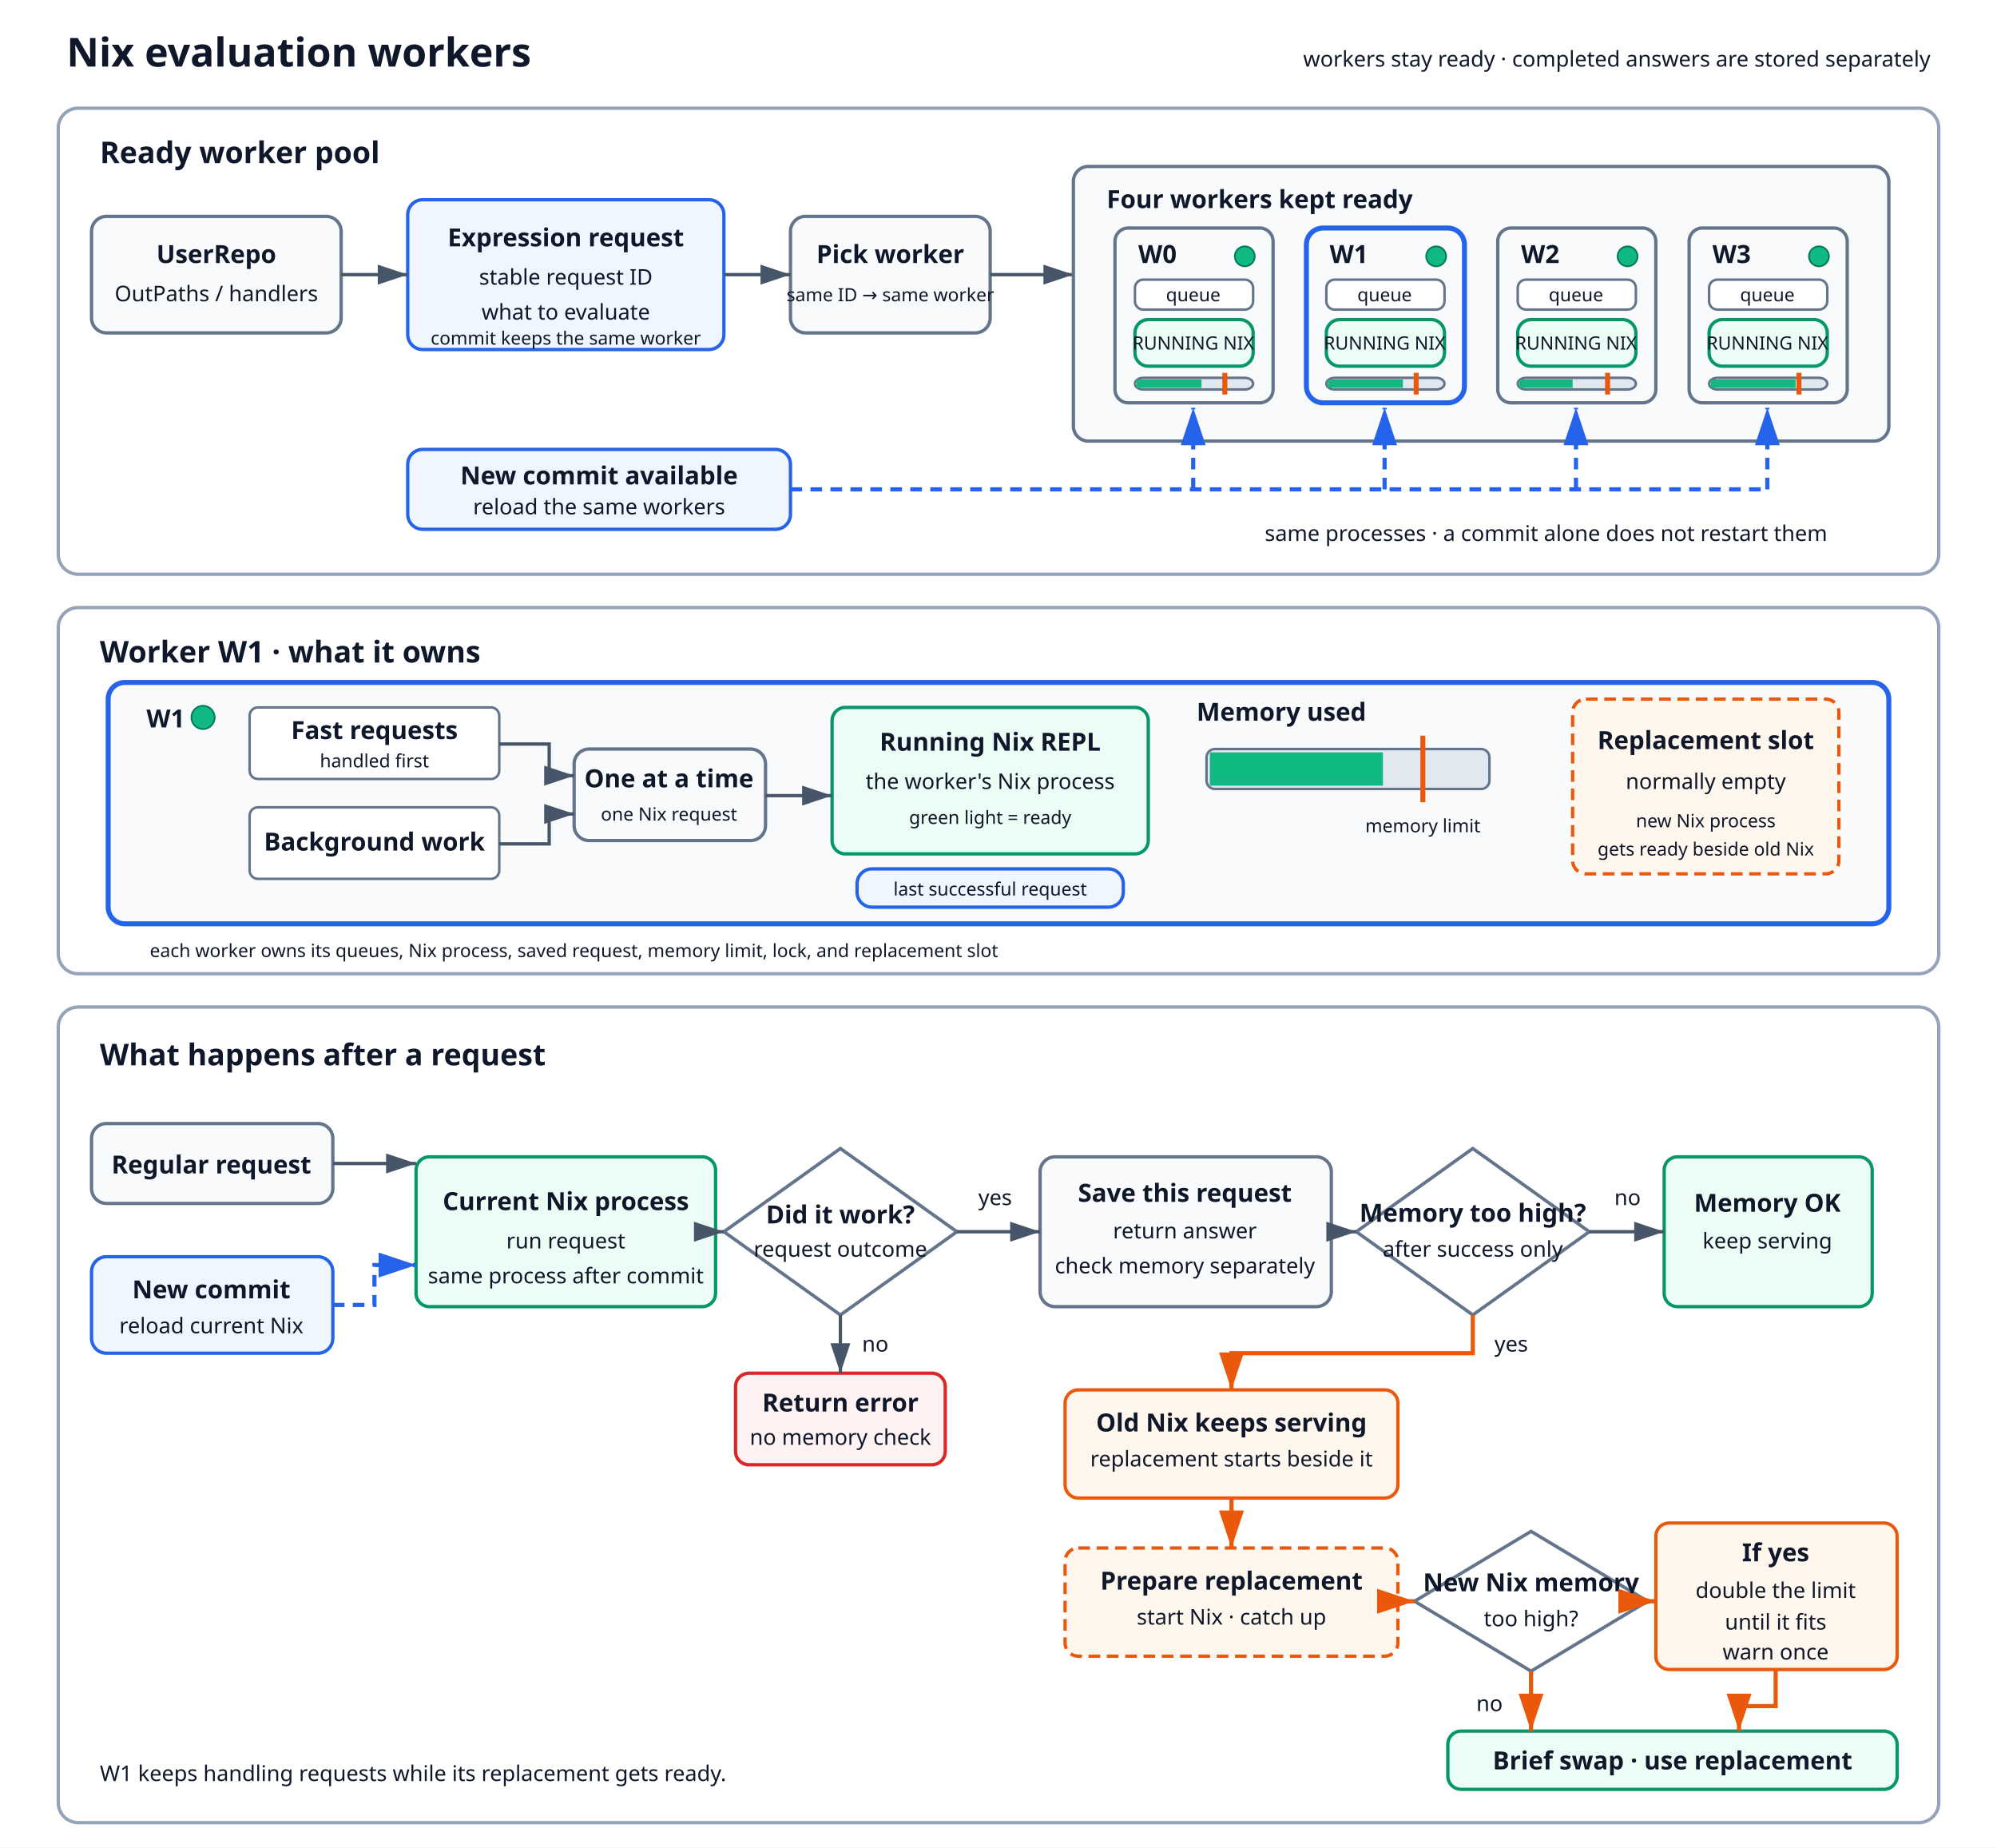
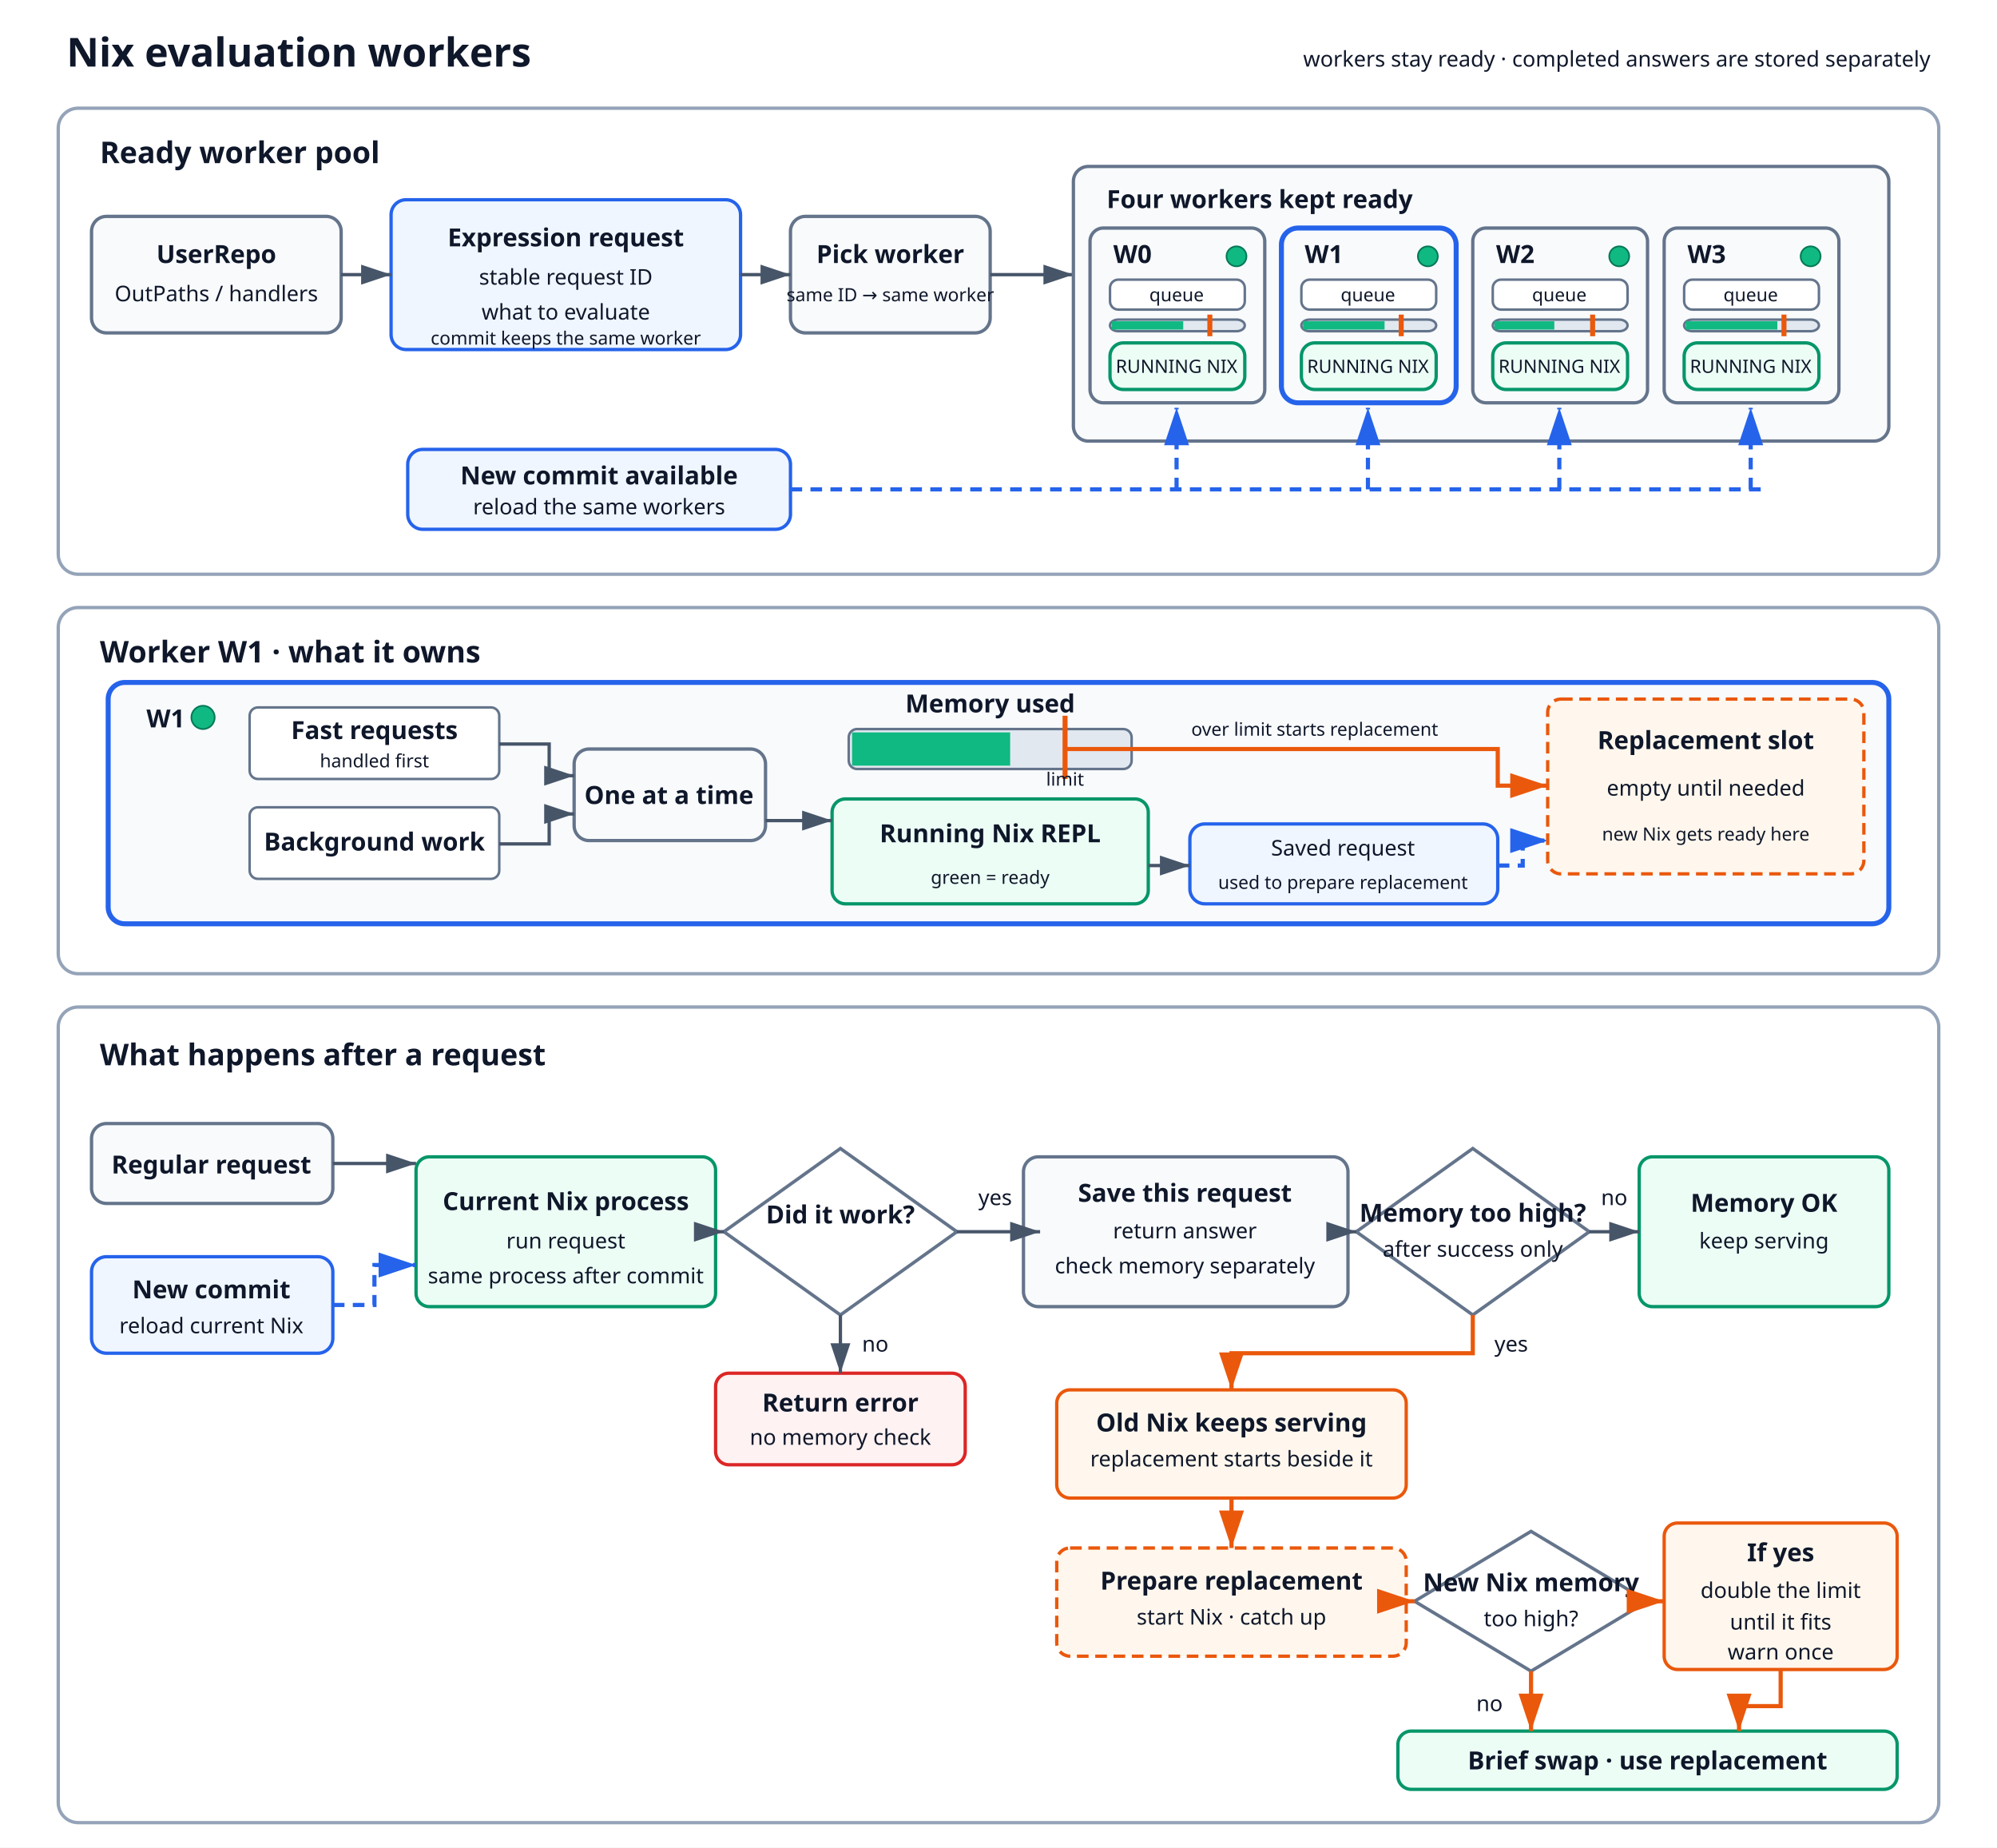
<svg xmlns="http://www.w3.org/2000/svg" width="1200" height="1110" viewBox="0 0 1200 1110" role="img" aria-labelledby="title desc">
  <defs>
    <marker id="arrow" markerWidth="10" markerHeight="10" refX="9" refY="3" orient="auto" markerUnits="strokeWidth">
      <path d="M0,0 L0,6 L9,3 z" fill="#475569" />
    </marker>
    <marker id="blue-arrow" markerWidth="10" markerHeight="10" refX="9" refY="3" orient="auto" markerUnits="strokeWidth">
      <path d="M0,0 L0,6 L9,3 z" fill="#2563eb" />
    </marker>
    <marker id="orange-arrow" markerWidth="10" markerHeight="10" refX="9" refY="3" orient="auto" markerUnits="strokeWidth">
      <path d="M0,0 L0,6 L9,3 z" fill="#ea580c" />
    </marker>
    <style>
      text { font-family: ui-sans-serif, system-ui, sans-serif; fill: #0f172a; }
      .title { font-size: 24px; font-weight: 700; }
      .section { font-size: 18px; font-weight: 700; }
      .label { font-size: 15px; font-weight: 650; }
      .small { font-size: 13px; }
      .tiny { font-size: 11px; }
      .panel { fill: #ffffff; stroke: #94a3b8; stroke-width: 2; rx: 12; }
      .box { fill: #f8fafc; stroke: #64748b; stroke-width: 2; rx: 9; }
      .api { fill: #eff6ff; stroke: #2563eb; stroke-width: 2; rx: 9; }
      .worker { fill: #f8fafc; stroke: #64748b; stroke-width: 2; rx: 8; }
      .worker-selected { fill: #f8fafc; stroke: #2563eb; stroke-width: 3; rx: 10; }
      .tray { fill: #ffffff; stroke: #64748b; stroke-width: 1.5; rx: 5; }
      .active { fill: #ecfdf5; stroke: #059669; stroke-width: 2; rx: 8; }
      .paused { fill: #fff7ed; stroke: #ea580c; stroke-width: 2; rx: 8; }
      .standby { fill: #fff7ed; stroke: #ea580c; stroke-width: 2; stroke-dasharray: 7 4; rx: 8; }
      .error { fill: #fef2f2; stroke: #dc2626; stroke-width: 2; rx: 8; }
      .decision { fill: #ffffff; stroke: #64748b; stroke-width: 2; }
      .gauge { fill: #e2e8f0; stroke: #64748b; stroke-width: 1.5; rx: 5; }
      .gauge-fill { fill: #10b981; }
      .line { fill: none; stroke: #475569; stroke-width: 2; marker-end: url(#arrow); }
      .blue-line { fill: none; stroke: #2563eb; stroke-width: 2.5; stroke-dasharray: 7 5; marker-end: url(#blue-arrow); }
      .blue-bus { fill: none; stroke: #2563eb; stroke-width: 2.5; stroke-dasharray: 7 5; }
      .orange-line { fill: none; stroke: #ea580c; stroke-width: 2.5; marker-end: url(#orange-arrow); }
      .limit { stroke: #ea580c; stroke-width: 3; }
      .led { fill: #10b981; stroke: #047857; stroke-width: 1; }
    </style>
  </defs>
  <rect width="1200" height="1110" fill="#ffffff" />
  <text x="40" y="40" class="title">Nix evaluation workers</text>
  <text x="1160" y="40" text-anchor="end" class="small">workers stay ready · completed answers are stored separately</text>
  <rect x="35" y="65" width="1130" height="280" class="panel" />
  <text x="60" y="98" class="section">Ready worker pool</text>
  <rect x="55" y="130" width="150" height="70" class="box" />
  <text x="130" y="158" text-anchor="middle" class="label">UserRepo</text>
  <text x="130" y="181" text-anchor="middle" class="small">OutPaths / handlers</text>
-   <rect x="245" y="120" width="190" height="90" class="api" />
+   <rect x="235" y="120" width="210" height="90" class="api" />
  <text x="340" y="148" text-anchor="middle" class="label">Expression request</text>
  <text x="340" y="171" text-anchor="middle" class="small">stable request ID</text>
  <text x="340" y="192" text-anchor="middle" class="small">what to evaluate</text>
  <text x="340" y="207" text-anchor="middle" class="tiny">commit keeps the same worker</text>
  <rect x="475" y="130" width="120" height="70" class="box" />
  <text x="535" y="158" text-anchor="middle" class="label">Pick worker</text>
  <text x="535" y="181" text-anchor="middle" class="tiny">same ID → same worker</text>
-   <path d="M205 165 H245" class="line" />
-   <path d="M435 165 H475" class="line" />
+   <path d="M205 165 H235" class="line" />
+   <path d="M445 165 H475" class="line" />
  <path d="M595 165 H645" class="line" />
  <rect x="645" y="100" width="490" height="165" class="box" />
  <text x="665" y="125" class="label">Four workers kept ready</text>
-   <g transform="translate(670 137)">
-     <rect width="95" height="105" class="worker" />
+   <g transform="translate(655 137)">
+     <rect width="105" height="105" class="worker" />
    <text x="14" y="21" class="label">W0</text>
-     <circle cx="78" cy="17" r="6" class="led" />
-     <rect x="12" y="31" width="71" height="18" class="tray" />
-     <text x="47" y="44" text-anchor="middle" class="tiny">queue</text>
-     <rect x="12" y="55" width="71" height="28" class="active" />
-     <text x="47" y="73" text-anchor="middle" class="tiny">RUNNING NIX</text>
-     <rect x="12" y="90" width="71" height="7" class="gauge" />
-     <rect x="13" y="91" width="39" height="5" class="gauge-fill" />
-     <line x1="66" y1="87" x2="66" y2="100" class="limit" />
-   </g>
-   <g transform="translate(785 137)">
-     <rect width="95" height="105" class="worker-selected" />
+     <circle cx="88" cy="17" r="6" class="led" />
+     <rect x="12" y="31" width="81" height="18" class="tray" />
+     <text x="52" y="44" text-anchor="middle" class="tiny">queue</text>
+     <rect x="12" y="55" width="81" height="7" class="gauge" />
+     <rect x="13" y="56" width="43" height="5" class="gauge-fill" />
+     <line x1="72" y1="52" x2="72" y2="65" class="limit" />
+     <rect x="12" y="69" width="81" height="28" class="active" />
+     <text x="52" y="87" text-anchor="middle" class="tiny">RUNNING NIX</text>
+   </g>
+   <g transform="translate(770 137)">
+     <rect width="105" height="105" class="worker-selected" />
    <text x="14" y="21" class="label">W1</text>
-     <circle cx="78" cy="17" r="6" class="led" />
-     <rect x="12" y="31" width="71" height="18" class="tray" />
-     <text x="47" y="44" text-anchor="middle" class="tiny">queue</text>
-     <rect x="12" y="55" width="71" height="28" class="active" />
-     <text x="47" y="73" text-anchor="middle" class="tiny">RUNNING NIX</text>
-     <rect x="12" y="90" width="71" height="7" class="gauge" />
-     <rect x="13" y="91" width="45" height="5" class="gauge-fill" />
-     <line x1="66" y1="87" x2="66" y2="100" class="limit" />
-   </g>
-   <g transform="translate(900 137)">
-     <rect width="95" height="105" class="worker" />
+     <circle cx="88" cy="17" r="6" class="led" />
+     <rect x="12" y="31" width="81" height="18" class="tray" />
+     <text x="52" y="44" text-anchor="middle" class="tiny">queue</text>
+     <rect x="12" y="55" width="81" height="7" class="gauge" />
+     <rect x="13" y="56" width="49" height="5" class="gauge-fill" />
+     <line x1="72" y1="52" x2="72" y2="65" class="limit" />
+     <rect x="12" y="69" width="81" height="28" class="active" />
+     <text x="52" y="87" text-anchor="middle" class="tiny">RUNNING NIX</text>
+   </g>
+   <g transform="translate(885 137)">
+     <rect width="105" height="105" class="worker" />
    <text x="14" y="21" class="label">W2</text>
-     <circle cx="78" cy="17" r="6" class="led" />
-     <rect x="12" y="31" width="71" height="18" class="tray" />
-     <text x="47" y="44" text-anchor="middle" class="tiny">queue</text>
-     <rect x="12" y="55" width="71" height="28" class="active" />
-     <text x="47" y="73" text-anchor="middle" class="tiny">RUNNING NIX</text>
-     <rect x="12" y="90" width="71" height="7" class="gauge" />
-     <rect x="13" y="91" width="32" height="5" class="gauge-fill" />
-     <line x1="66" y1="87" x2="66" y2="100" class="limit" />
-   </g>
-   <g transform="translate(1015 137)">
-     <rect width="95" height="105" class="worker" />
+     <circle cx="88" cy="17" r="6" class="led" />
+     <rect x="12" y="31" width="81" height="18" class="tray" />
+     <text x="52" y="44" text-anchor="middle" class="tiny">queue</text>
+     <rect x="12" y="55" width="81" height="7" class="gauge" />
+     <rect x="13" y="56" width="36" height="5" class="gauge-fill" />
+     <line x1="72" y1="52" x2="72" y2="65" class="limit" />
+     <rect x="12" y="69" width="81" height="28" class="active" />
+     <text x="52" y="87" text-anchor="middle" class="tiny">RUNNING NIX</text>
+   </g>
+   <g transform="translate(1000 137)">
+     <rect width="105" height="105" class="worker" />
    <text x="14" y="21" class="label">W3</text>
-     <circle cx="78" cy="17" r="6" class="led" />
-     <rect x="12" y="31" width="71" height="18" class="tray" />
-     <text x="47" y="44" text-anchor="middle" class="tiny">queue</text>
-     <rect x="12" y="55" width="71" height="28" class="active" />
-     <text x="47" y="73" text-anchor="middle" class="tiny">RUNNING NIX</text>
-     <rect x="12" y="90" width="71" height="7" class="gauge" />
-     <rect x="13" y="91" width="51" height="5" class="gauge-fill" />
-     <line x1="66" y1="87" x2="66" y2="100" class="limit" />
+     <circle cx="88" cy="17" r="6" class="led" />
+     <rect x="12" y="31" width="81" height="18" class="tray" />
+     <text x="52" y="44" text-anchor="middle" class="tiny">queue</text>
+     <rect x="12" y="55" width="81" height="7" class="gauge" />
+     <rect x="13" y="56" width="55" height="5" class="gauge-fill" />
+     <line x1="72" y1="52" x2="72" y2="65" class="limit" />
+     <rect x="12" y="69" width="81" height="28" class="active" />
+     <text x="52" y="87" text-anchor="middle" class="tiny">RUNNING NIX</text>
  </g>
  <rect x="245" y="270" width="230" height="48" class="api" />
  <text x="360" y="291" text-anchor="middle" class="label">New commit available</text>
  <text x="360" y="309" text-anchor="middle" class="small">reload the same workers</text>
  <path d="M475 294 H1062" class="blue-bus" />
-   <path d="M717 294 V245" class="blue-line" />
-   <path d="M832 294 V245" class="blue-line" />
-   <path d="M947 294 V245" class="blue-line" />
-   <path d="M1062 294 V245" class="blue-line" />
-   <text x="760" y="325" class="small">same processes · a commit alone does not restart them</text>
+   <path d="M707 294 V245" class="blue-line" />
+   <path d="M822 294 V245" class="blue-line" />
+   <path d="M937 294 V245" class="blue-line" />
+   <path d="M1052 294 V245" class="blue-line" />
  <rect x="35" y="365" width="1130" height="220" class="panel" />
  <text x="60" y="398" class="section">Worker W1 · what it owns</text>
  <rect x="65" y="410" width="1070" height="145" class="worker-selected" />
  <text x="88" y="437" class="label">W1</text>
  <circle cx="122" cy="431" r="7" class="led" />
  <rect x="150" y="425" width="150" height="43" class="tray" />
  <text x="225" y="444" text-anchor="middle" class="label">Fast requests</text>
  <text x="225" y="461" text-anchor="middle" class="tiny">handled first</text>
  <rect x="150" y="485" width="150" height="43" class="tray" />
  <text x="225" y="511" text-anchor="middle" class="label">Background work</text>
  <rect x="345" y="450" width="115" height="55" class="box" />
-   <text x="402" y="473" text-anchor="middle" class="label">One at a time</text>
-   <text x="402" y="493" text-anchor="middle" class="tiny">one Nix request</text>
+   <text x="402" y="483" text-anchor="middle" class="label">One at a time</text>
  <path d="M300 447 H330 V466 H345" class="line" />
  <path d="M300 507 H330 V489 H345" class="line" />
-   <rect x="500" y="425" width="190" height="88" class="active" />
-   <text x="595" y="451" text-anchor="middle" class="label">Running Nix REPL</text>
-   <text x="595" y="474" text-anchor="middle" class="small">the worker's Nix process</text>
-   <text x="595" y="495" text-anchor="middle" class="tiny">green light = ready</text>
-   <path d="M460 478 H500" class="line" />
-   <rect x="515" y="522" width="160" height="23" class="api" />
-   <text x="595" y="538" text-anchor="middle" class="tiny">last successful request</text>
-   <text x="770" y="433" text-anchor="middle" class="label">Memory used</text>
-   <rect x="725" y="450" width="170" height="24" class="gauge" />
-   <rect x="727" y="452" width="104" height="20" class="gauge-fill" />
-   <line x1="855" y1="442" x2="855" y2="482" class="limit" />
-   <text x="855" y="500" text-anchor="middle" class="tiny">memory limit</text>
-   <rect x="945" y="420" width="160" height="105" class="standby" />
+   <text x="595" y="428" text-anchor="middle" class="label">Memory used</text>
+   <rect x="510" y="438" width="170" height="24" class="gauge" />
+   <rect x="512" y="440" width="95" height="20" class="gauge-fill" />
+   <line x1="640" y1="430" x2="640" y2="468" class="limit" />
+   <text x="640" y="472" text-anchor="middle" class="tiny">limit</text>
+   <path d="M640 450 H900 V472 H930" class="orange-line" />
+   <text x="790" y="442" text-anchor="middle" class="tiny">over limit starts replacement</text>
+   <rect x="500" y="480" width="190" height="63" class="active" />
+   <text x="595" y="506" text-anchor="middle" class="label">Running Nix REPL</text>
+   <text x="595" y="531" text-anchor="middle" class="tiny">green = ready</text>
+   <path d="M460 493 H500" class="line" />
+   <rect x="715" y="495" width="185" height="48" class="api" />
+   <text x="807" y="514" text-anchor="middle" class="small">Saved request</text>
+   <text x="807" y="534" text-anchor="middle" class="tiny">used to prepare replacement</text>
+   <path d="M690 520 H715" class="line" />
+   <path d="M900 520 H915 V505 H930" class="blue-line" />
+   <rect x="930" y="420" width="190" height="105" class="standby" />
  <text x="1025" y="450" text-anchor="middle" class="label">Replacement slot</text>
-   <text x="1025" y="474" text-anchor="middle" class="small">normally empty</text>
-   <text x="1025" y="497" text-anchor="middle" class="tiny">new Nix process</text>
-   <text x="1025" y="514" text-anchor="middle" class="tiny">gets ready beside old Nix</text>
-   <text x="90" y="575" class="tiny">each worker owns its queues, Nix process, saved request, memory limit, lock, and replacement slot</text>
+   <text x="1025" y="478" text-anchor="middle" class="small">empty until needed</text>
+   <text x="1025" y="505" text-anchor="middle" class="tiny">new Nix gets ready here</text>
  <rect x="35" y="605" width="1130" height="490" class="panel" />
  <text x="60" y="640" class="section">What happens after a request</text>
  <rect x="55" y="675" width="145" height="48" class="box" />
  <text x="127" y="705" text-anchor="middle" class="label">Regular request</text>
  <rect x="55" y="755" width="145" height="58" class="api" />
  <text x="127" y="780" text-anchor="middle" class="label">New commit</text>
  <text x="127" y="801" text-anchor="middle" class="small">reload current Nix</text>
  <rect x="250" y="695" width="180" height="90" class="active" />
  <text x="340" y="727" text-anchor="middle" class="label">Current Nix process</text>
  <text x="340" y="750" text-anchor="middle" class="small">run request</text>
  <text x="340" y="771" text-anchor="middle" class="small">same process after commit</text>
  <polygon points="505,690 575,740 505,790 435,740" class="decision" />
  <text x="505" y="735" text-anchor="middle" class="label">Did it work?</text>
-   <text x="505" y="755" text-anchor="middle" class="small">request outcome</text>
-   <rect x="625" y="695" width="175" height="90" class="box" />
+   <rect x="615" y="695" width="195" height="90" class="box" />
  <text x="712" y="722" text-anchor="middle" class="label">Save this request</text>
  <text x="712" y="744" text-anchor="middle" class="small">return answer</text>
  <text x="712" y="765" text-anchor="middle" class="small">check memory separately</text>
  <polygon points="885,690 955,740 885,790 815,740" class="decision" />
  <text x="885" y="734" text-anchor="middle" class="label">Memory too high?</text>
  <text x="885" y="755" text-anchor="middle" class="small">after success only</text>
-   <rect x="1000" y="695" width="125" height="90" class="active" />
-   <text x="1062" y="728" text-anchor="middle" class="label">Memory OK</text>
-   <text x="1062" y="750" text-anchor="middle" class="small">keep serving</text>
-   <rect x="442" y="825" width="126" height="55" class="error" />
+   <rect x="985" y="695" width="150" height="90" class="active" />
+   <text x="1060" y="728" text-anchor="middle" class="label">Memory OK</text>
+   <text x="1060" y="750" text-anchor="middle" class="small">keep serving</text>
+   <rect x="430" y="825" width="150" height="55" class="error" />
  <text x="505" y="848" text-anchor="middle" class="label">Return error</text>
  <text x="505" y="868" text-anchor="middle" class="small">no memory check</text>
  <path d="M200 699 H250" class="line" />
  <path d="M200 784 H225 V760 H250" class="blue-line" />
  <path d="M430 740 H435" class="line" />
  <path d="M575 740 H625" class="line" />
  <text x="598" y="724" text-anchor="middle" class="small">yes</text>
  <path d="M505 790 V825" class="line" />
  <text x="518" y="812" class="small">no</text>
-   <path d="M800 740 H815" class="line" />
-   <path d="M955 740 H1000" class="line" />
-   <text x="978" y="724" text-anchor="middle" class="small">no</text>
-   <rect x="640" y="835" width="200" height="65" class="paused" />
+   <path d="M810 740 H815" class="line" />
+   <path d="M955 740 H985" class="line" />
+   <text x="970" y="724" text-anchor="middle" class="small">no</text>
+   <rect x="635" y="835" width="210" height="65" class="paused" />
  <text x="740" y="860" text-anchor="middle" class="label">Old Nix keeps serving</text>
  <text x="740" y="881" text-anchor="middle" class="small">replacement starts beside it</text>
  <path d="M885 790 V813 H740 V835" class="orange-line" />
  <text x="898" y="812" class="small">yes</text>
-   <rect x="640" y="930" width="200" height="65" class="standby" />
+   <rect x="635" y="930" width="210" height="65" class="standby" />
  <text x="740" y="955" text-anchor="middle" class="label">Prepare replacement</text>
  <text x="740" y="976" text-anchor="middle" class="small">start Nix · catch up</text>
  <path d="M740 900 V930" class="orange-line" />
  <polygon points="920,920 990,962 920,1004 850,962" class="decision" />
  <text x="920" y="956" text-anchor="middle" class="label">New Nix memory</text>
  <text x="920" y="977" text-anchor="middle" class="small">too high?</text>
-   <path d="M840 962 H850" class="orange-line" />
-   <rect x="995" y="915" width="145" height="88" class="paused" />
-   <text x="1067" y="938" text-anchor="middle" class="label">If yes</text>
-   <text x="1067" y="960" text-anchor="middle" class="small">double the limit</text>
-   <text x="1067" y="979" text-anchor="middle" class="small">until it fits</text>
-   <text x="1067" y="997" text-anchor="middle" class="small">warn once</text>
-   <path d="M990 962 H995" class="orange-line" />
-   <rect x="870" y="1040" width="270" height="35" class="active" />
-   <text x="1005" y="1063" text-anchor="middle" class="label">Brief swap · use replacement</text>
+   <path d="M845 962 H850" class="orange-line" />
+   <rect x="1000" y="915" width="140" height="88" class="paused" />
+   <text x="1070" y="938" text-anchor="middle" class="label">If yes</text>
+   <text x="1070" y="960" text-anchor="middle" class="small">double the limit</text>
+   <text x="1070" y="979" text-anchor="middle" class="small">until it fits</text>
+   <text x="1070" y="997" text-anchor="middle" class="small">warn once</text>
+   <path d="M990 962 H1000" class="orange-line" />
+   <rect x="840" y="1040" width="300" height="35" class="active" />
+   <text x="990" y="1063" text-anchor="middle" class="label">Brief swap · use replacement</text>
  <path d="M920 1004 V1040" class="orange-line" />
  <text x="903" y="1028" text-anchor="end" class="small">no</text>
-   <path d="M1067 1003 V1025 H1045 V1040" class="orange-line" />
-   <text x="60" y="1070" class="small">W1 keeps handling requests while its replacement gets ready.</text>
+   <path d="M1070 1003 V1025 H1045 V1040" class="orange-line" />
</svg>
